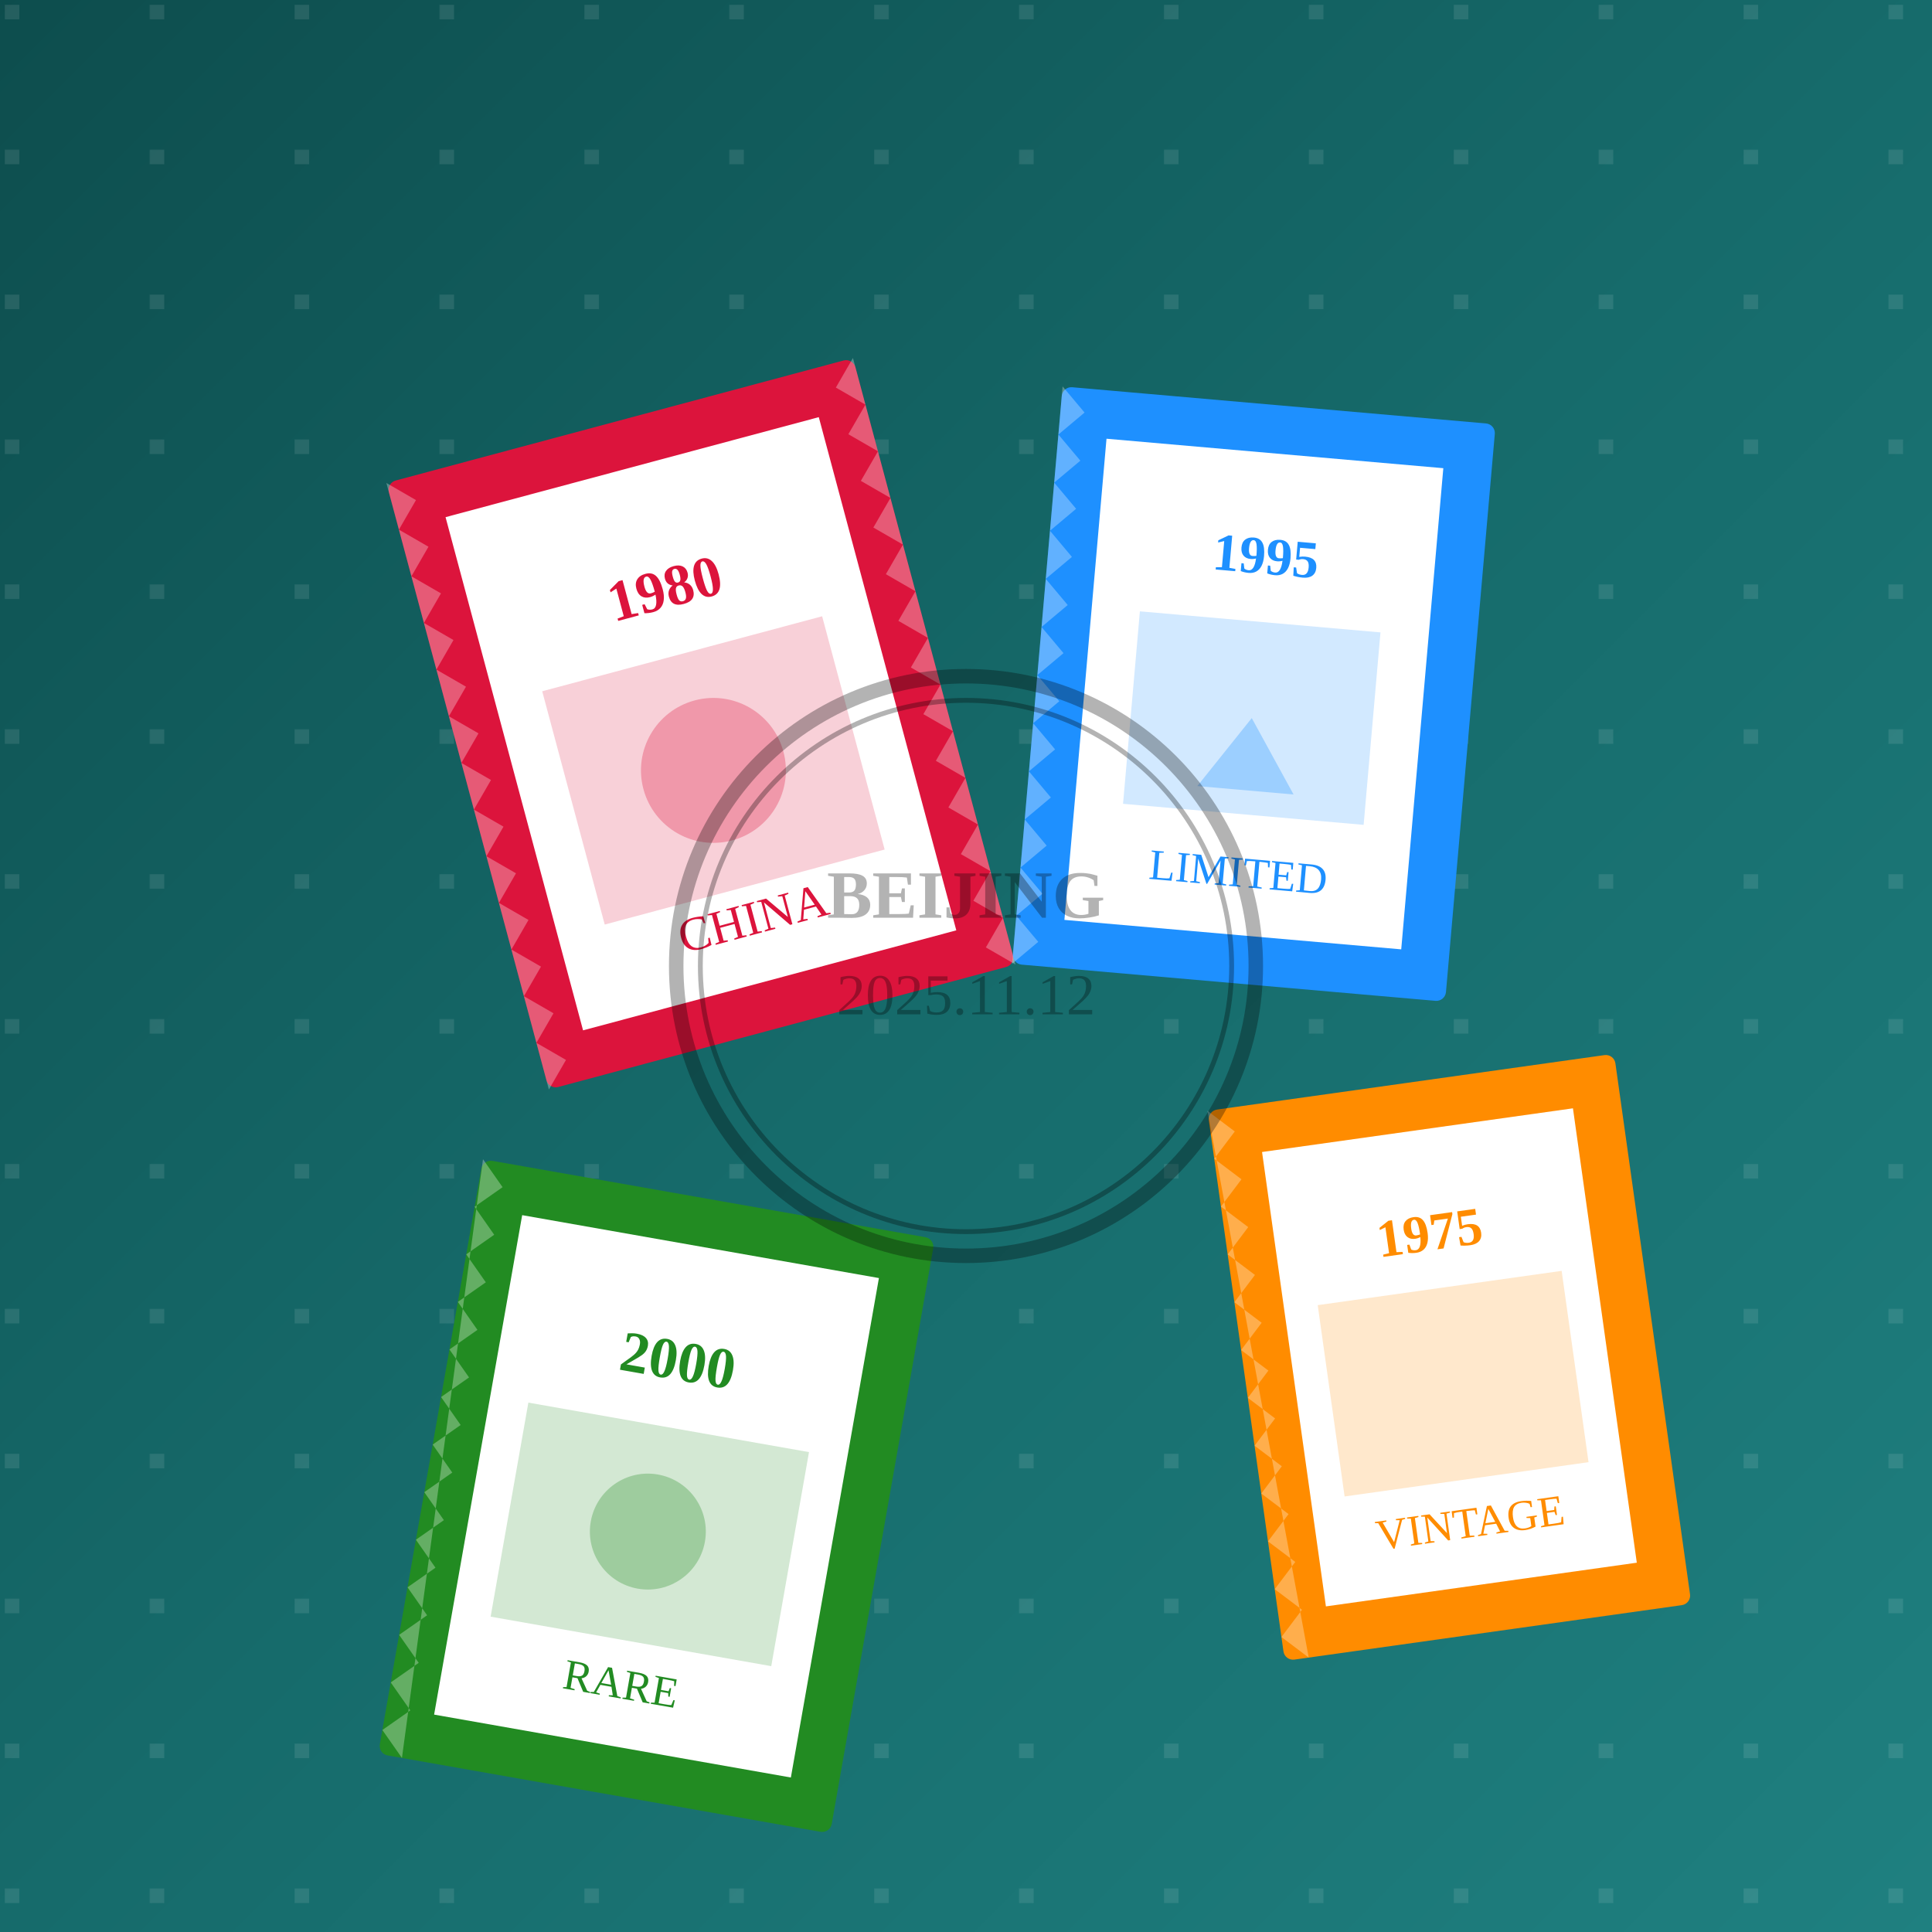
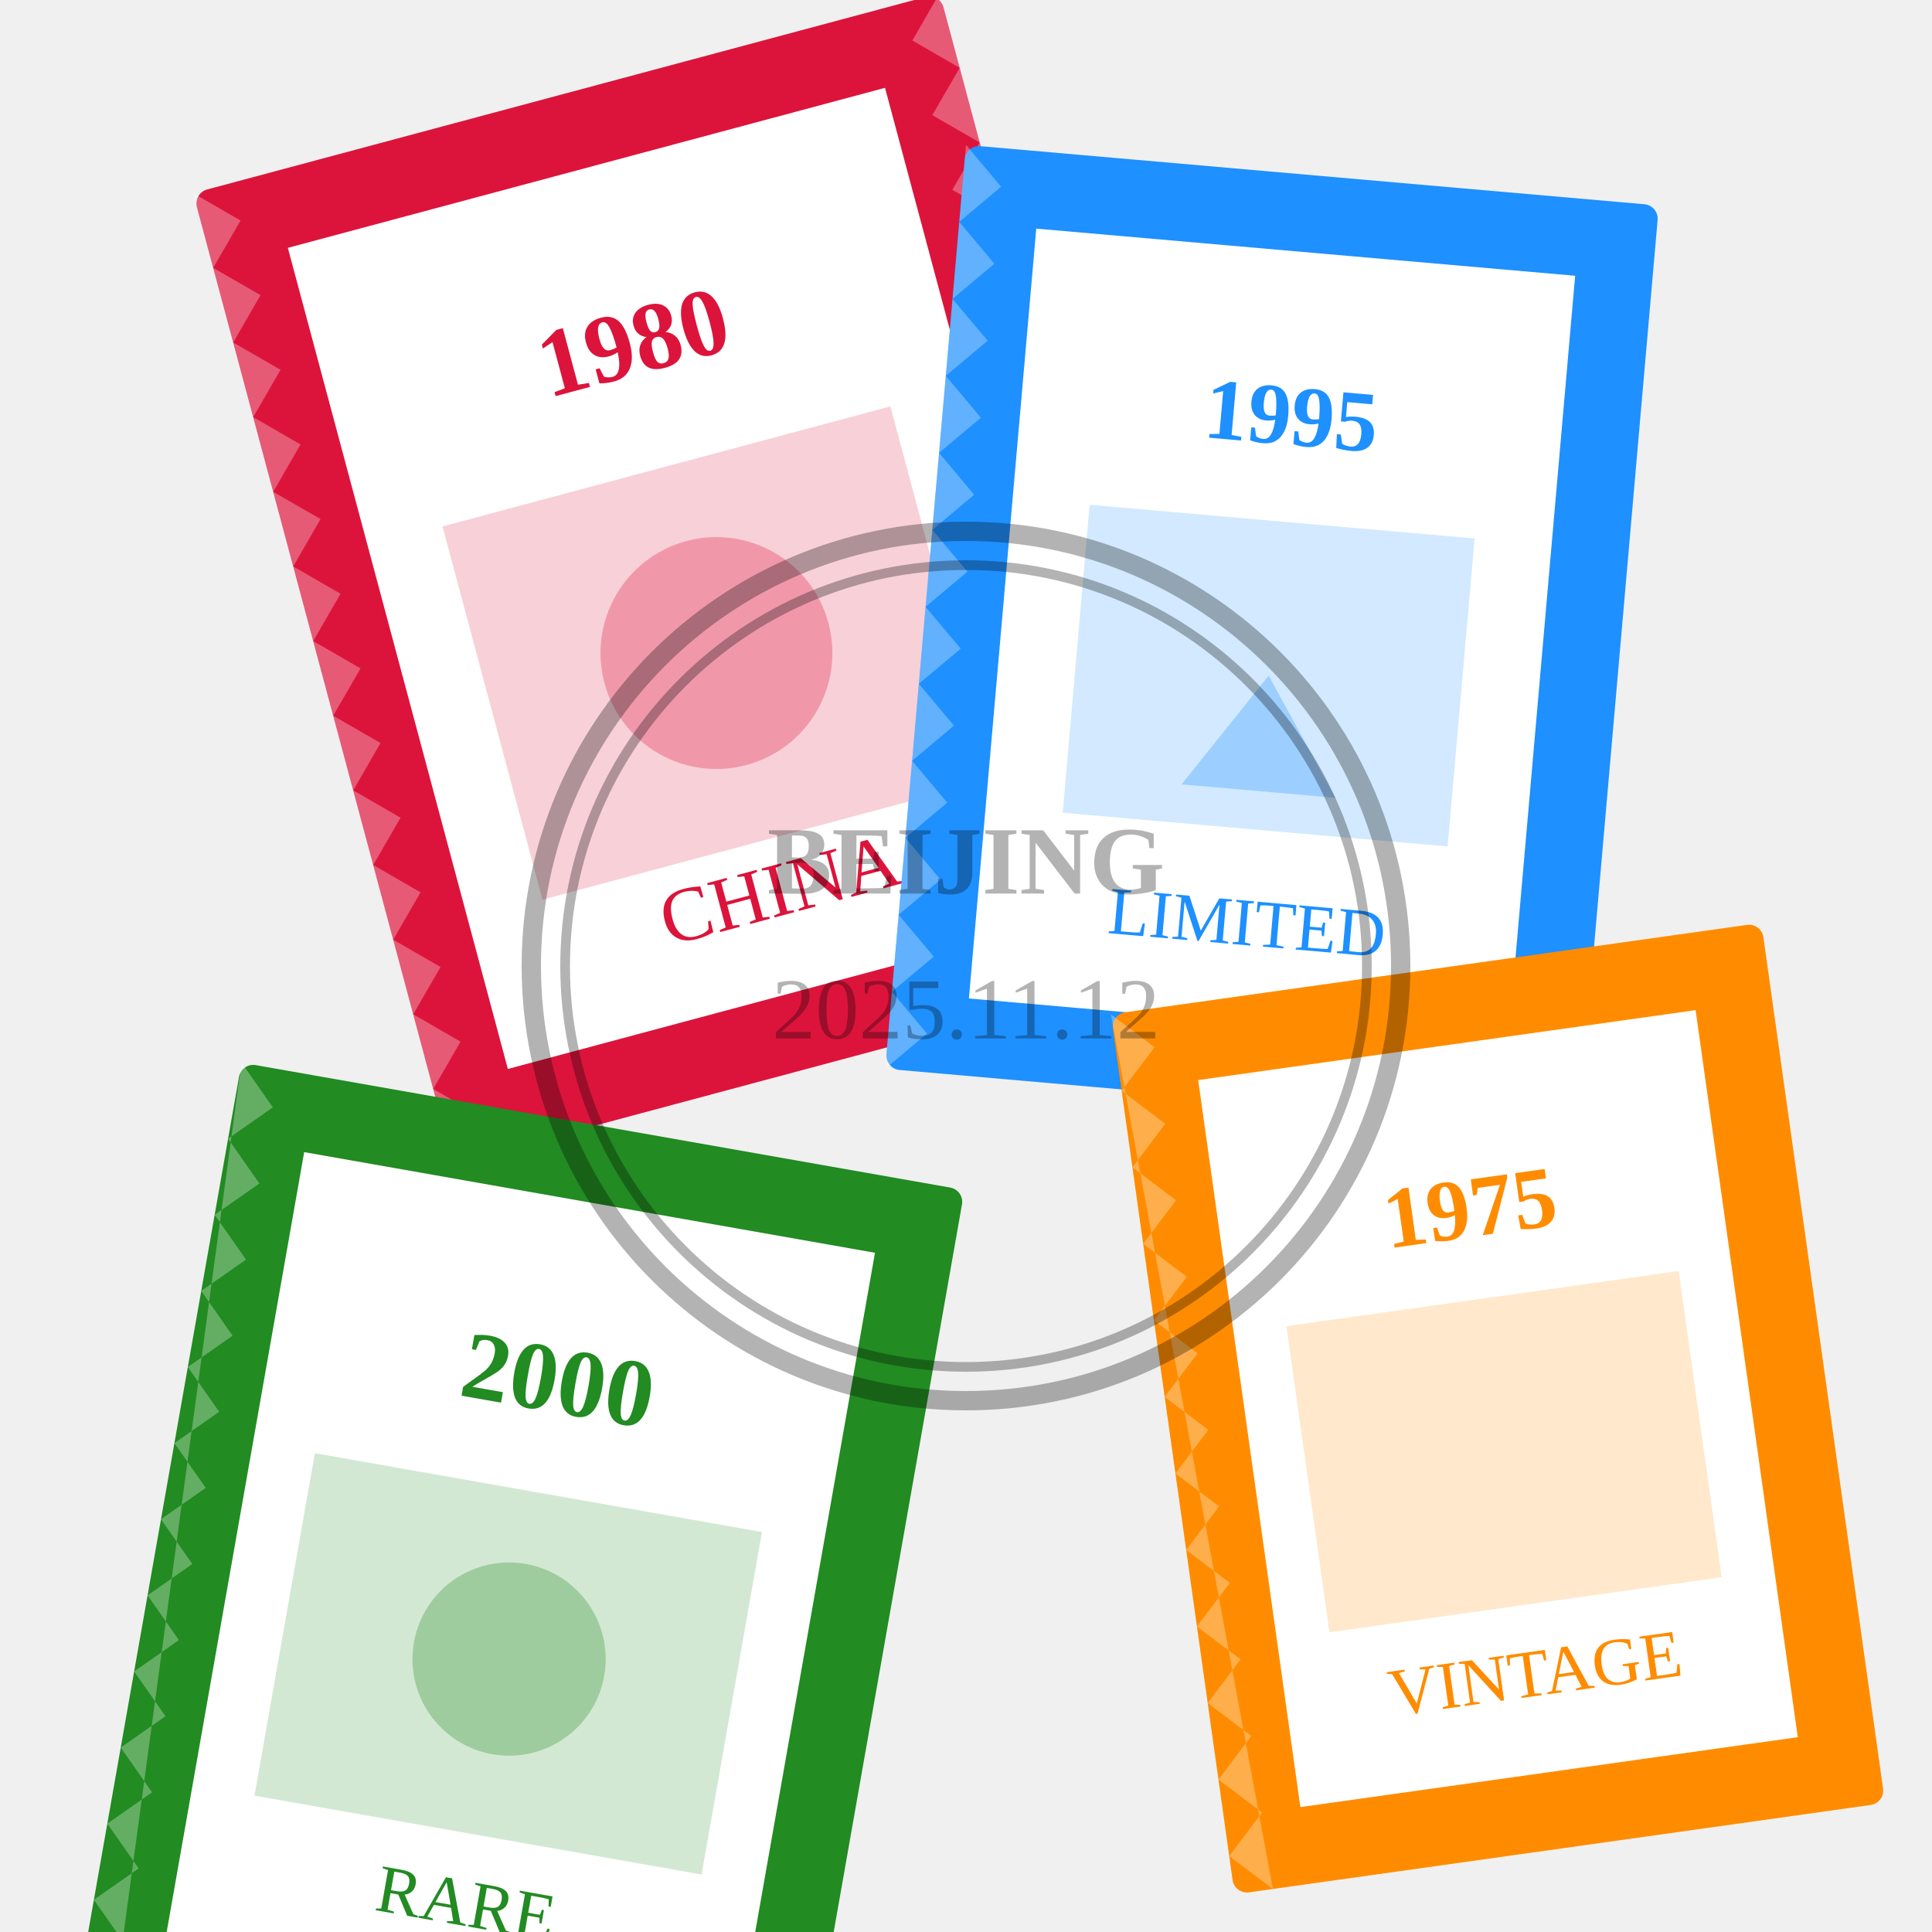
<svg xmlns="http://www.w3.org/2000/svg" width="400" height="400">
  <defs>
    <linearGradient id="stampsGradient" x1="0%" y1="0%" x2="100%" y2="100%">
      <stop offset="0%" style="stop-color:#0d4d4d;stop-opacity:1" />
      <stop offset="50%" style="stop-color:#166b6b;stop-opacity:1" />
      <stop offset="100%" style="stop-color:#1f8080;stop-opacity:1" />
    </linearGradient>
    <pattern id="stampPattern" x="0" y="0" width="30" height="30" patternUnits="userSpaceOnUse">
      <rect width="30" height="30" fill="none" />
      <rect x="1" y="1" width="3" height="3" fill="#fff" opacity="0.1" />
    </pattern>
  </defs>
-   <rect width="400" height="400" fill="url(#stampsGradient)" />
-   <rect width="400" height="400" fill="url(#stampPattern)" />
-   <g transform="translate(80, 100) rotate(-15)">
-     <rect width="100" height="130" fill="#dc143c" rx="2" />
-     <path d="M0,0 L5,5 L0,10 L5,15 L0,20 L5,25 L0,30 L5,35 L0,40 L5,45 L0,50 L5,55 L0,60 L5,65 L0,70 L5,75 L0,80 L5,85 L0,90 L5,95 L0,100 L5,105 L0,110 L5,115 L0,120 L5,125 L0,130 L0,0 Z" fill="#fff" opacity="0.3" />
-     <path d="M100,0 L95,5 L100,10 L95,15 L100,20 L95,25 L100,30 L95,35 L100,40 L95,45 L100,50 L95,55 L100,60 L95,65 L100,70 L95,75 L100,80 L95,85 L100,90 L95,95 L100,100 L95,105 L100,110 L95,115 L100,120 L95,125 L100,130 L100,0 Z" fill="#fff" opacity="0.3" />
-     <rect x="10" y="10" width="80" height="110" fill="#fff" />
-     <text x="50" y="40" text-anchor="middle" fill="#dc143c" font-size="12" font-weight="bold">1980</text>
-     <rect x="20" y="50" width="60" height="50" fill="#dc143c" opacity="0.2" />
-     <circle cx="50" cy="75" r="15" fill="#dc143c" opacity="0.3" />
-     <text x="50" y="110" text-anchor="middle" fill="#dc143c" font-size="10">CHINA</text>
+   <g transform="translate(40, 40) rotate(-15)">
+     <rect width="160" height="208" fill="#dc143c" rx="3" />
+     <path d="M0,0 L8,8 L0,16 L8,24 L0,32 L8,40 L0,48 L8,56 L0,64 L8,72 L0,80 L8,88 L0,96 L8,104 L0,112 L8,120 L0,128 L8,136 L0,144 L8,152 L0,160 L8,168 L0,176 L8,184 L0,192 L8,200 L0,208 L0,0 Z" fill="#fff" opacity="0.3" />
+     <path d="M160,0 L152,8 L160,16 L152,24 L160,32 L152,40 L160,48 L152,56 L160,64 L152,72 L160,80 L152,88 L160,96 L152,104 L160,112 L152,120 L160,128 L152,136 L160,144 L152,152 L160,160 L152,168 L160,176 L152,184 L160,192 L152,200 L160,208 L160,0 Z" fill="#fff" opacity="0.3" />
+     <rect x="16" y="16" width="128" height="176" fill="#fff" />
+     <text x="80" y="60" text-anchor="middle" fill="#dc143c" font-size="20" font-weight="bold">1980</text>
+     <rect x="32" y="80" width="96" height="80" fill="#dc143c" opacity="0.2" />
+     <circle cx="80" cy="120" r="24" fill="#dc143c" opacity="0.3" />
+     <text x="80" y="176" text-anchor="middle" fill="#dc143c" font-size="16">CHINA</text>
  </g>
-   <g transform="translate(220, 80) rotate(5)">
-     <rect width="90" height="120" fill="#1e90ff" rx="2" />
-     <path d="M0,0 L5,5 L0,10 L5,15 L0,20 L5,25 L0,30 L5,35 L0,40 L5,45 L0,50 L5,55 L0,60 L5,65 L0,70 L5,75 L0,80 L5,85 L0,90 L5,95 L0,100 L5,105 L0,110 L5,115 L0,120 L0,0 Z" fill="#fff" opacity="0.3" />
-     <rect x="10" y="10" width="70" height="100" fill="#fff" />
-     <text x="45" y="35" text-anchor="middle" fill="#1e90ff" font-size="11" font-weight="bold">1995</text>
-     <rect x="20" y="45" width="50" height="40" fill="#1e90ff" opacity="0.2" />
-     <polygon points="45,65 35,80 55,80" fill="#1e90ff" opacity="0.3" />
-     <text x="45" y="100" text-anchor="middle" fill="#1e90ff" font-size="9">LIMITED</text>
+   <g transform="translate(200, 30) rotate(5)">
+     <rect width="144" height="192" fill="#1e90ff" rx="3" />
+     <path d="M0,0 L8,8 L0,16 L8,24 L0,32 L8,40 L0,48 L8,56 L0,64 L8,72 L0,80 L8,88 L0,96 L8,104 L0,112 L8,120 L0,128 L8,136 L0,144 L8,152 L0,160 L8,168 L0,176 L8,184 L0,192 L0,0 Z" fill="#fff" opacity="0.3" />
+     <rect x="16" y="16" width="112" height="160" fill="#fff" />
+     <text x="72" y="56" text-anchor="middle" fill="#1e90ff" font-size="18" font-weight="bold">1995</text>
+     <rect x="32" y="72" width="80" height="64" fill="#1e90ff" opacity="0.2" />
+     <polygon points="72,104 56,128 88,128" fill="#1e90ff" opacity="0.3" />
+     <text x="72" y="160" text-anchor="middle" fill="#1e90ff" font-size="14">LIMITED</text>
  </g>
-   <g transform="translate(100, 240) rotate(10)">
-     <rect width="95" height="125" fill="#228b22" rx="2" />
-     <path d="M0,0 L5,5 L0,10 L5,15 L0,20 L5,25 L0,30 L5,35 L0,40 L5,45 L0,50 L5,55 L0,60 L5,65 L0,70 L5,75 L0,80 L5,85 L0,90 L5,95 L0,100 L5,105 L0,110 L5,115 L0,120 L5,125 L0,0 Z" fill="#fff" opacity="0.3" />
-     <rect x="10" y="10" width="75" height="105" fill="#fff" />
-     <text x="47" y="38" text-anchor="middle" fill="#228b22" font-size="12" font-weight="bold">2000</text>
-     <rect x="18" y="48" width="59" height="45" fill="#228b22" opacity="0.2" />
-     <circle cx="47" cy="70" r="12" fill="#228b22" opacity="0.3" />
-     <text x="47" y="105" text-anchor="middle" fill="#228b22" font-size="9">RARE</text>
+   <g transform="translate(50, 220) rotate(10)">
+     <rect width="152" height="200" fill="#228b22" rx="3" />
+     <path d="M0,0 L8,8 L0,16 L8,24 L0,32 L8,40 L0,48 L8,56 L0,64 L8,72 L0,80 L8,88 L0,96 L8,104 L0,112 L8,120 L0,128 L8,136 L0,144 L8,152 L0,160 L8,168 L0,176 L8,184 L0,192 L8,200 L0,0 Z" fill="#fff" opacity="0.3" />
+     <rect x="16" y="16" width="120" height="168" fill="#fff" />
+     <text x="76" y="60" text-anchor="middle" fill="#228b22" font-size="20" font-weight="bold">2000</text>
+     <rect x="29" y="77" width="94" height="72" fill="#228b22" opacity="0.2" />
+     <circle cx="76" cy="112" r="20" fill="#228b22" opacity="0.3" />
+     <text x="76" y="168" text-anchor="middle" fill="#228b22" font-size="14">RARE</text>
  </g>
-   <g transform="translate(250, 230) rotate(-8)">
-     <rect width="85" height="115" fill="#ff8c00" rx="2" />
-     <path d="M0,0 L5,5 L0,10 L5,15 L0,20 L5,25 L0,30 L5,35 L0,40 L5,45 L0,50 L5,55 L0,60 L5,65 L0,70 L5,75 L0,80 L5,85 L0,90 L5,95 L0,100 L5,105 L0,110 L5,115 L0,0 Z" fill="#fff" opacity="0.3" />
-     <rect x="10" y="10" width="65" height="95" fill="#fff" />
-     <text x="42" y="35" text-anchor="middle" fill="#ff8c00" font-size="11" font-weight="bold">1975</text>
-     <rect x="17" y="43" width="51" height="40" fill="#ff8c00" opacity="0.2" />
-     <text x="42" y="95" text-anchor="middle" fill="#ff8c00" font-size="9">VINTAGE</text>
+   <g transform="translate(230, 210) rotate(-8)">
+     <rect width="136" height="184" fill="#ff8c00" rx="3" />
+     <path d="M0,0 L8,8 L0,16 L8,24 L0,32 L8,40 L0,48 L8,56 L0,64 L8,72 L0,80 L8,88 L0,96 L8,104 L0,112 L8,120 L0,128 L8,136 L0,144 L8,152 L0,160 L8,168 L0,176 L8,184 L0,0 Z" fill="#fff" opacity="0.3" />
+     <rect x="16" y="16" width="104" height="152" fill="#fff" />
+     <text x="68" y="56" text-anchor="middle" fill="#ff8c00" font-size="18" font-weight="bold">1975</text>
+     <rect x="27" y="69" width="82" height="64" fill="#ff8c00" opacity="0.2" />
+     <text x="68" y="152" text-anchor="middle" fill="#ff8c00" font-size="14">VINTAGE</text>
  </g>
  <g opacity="0.3">
-     <circle cx="200" cy="200" r="60" fill="none" stroke="#000" stroke-width="3" />
-     <circle cx="200" cy="200" r="55" fill="none" stroke="#000" stroke-width="1" />
-     <text x="200" y="190" text-anchor="middle" fill="#000" font-size="14" font-weight="bold">BEIJING</text>
-     <text x="200" y="210" text-anchor="middle" fill="#000" font-size="12">2025.11.12</text>
+     <circle cx="200" cy="200" r="90" fill="none" stroke="#000" stroke-width="4" />
+     <circle cx="200" cy="200" r="83" fill="none" stroke="#000" stroke-width="2" />
+     <text x="200" y="185" text-anchor="middle" fill="#000" font-size="20" font-weight="bold">BEIJING</text>
+     <text x="200" y="215" text-anchor="middle" fill="#000" font-size="18">2025.11.12</text>
  </g>
</svg>
